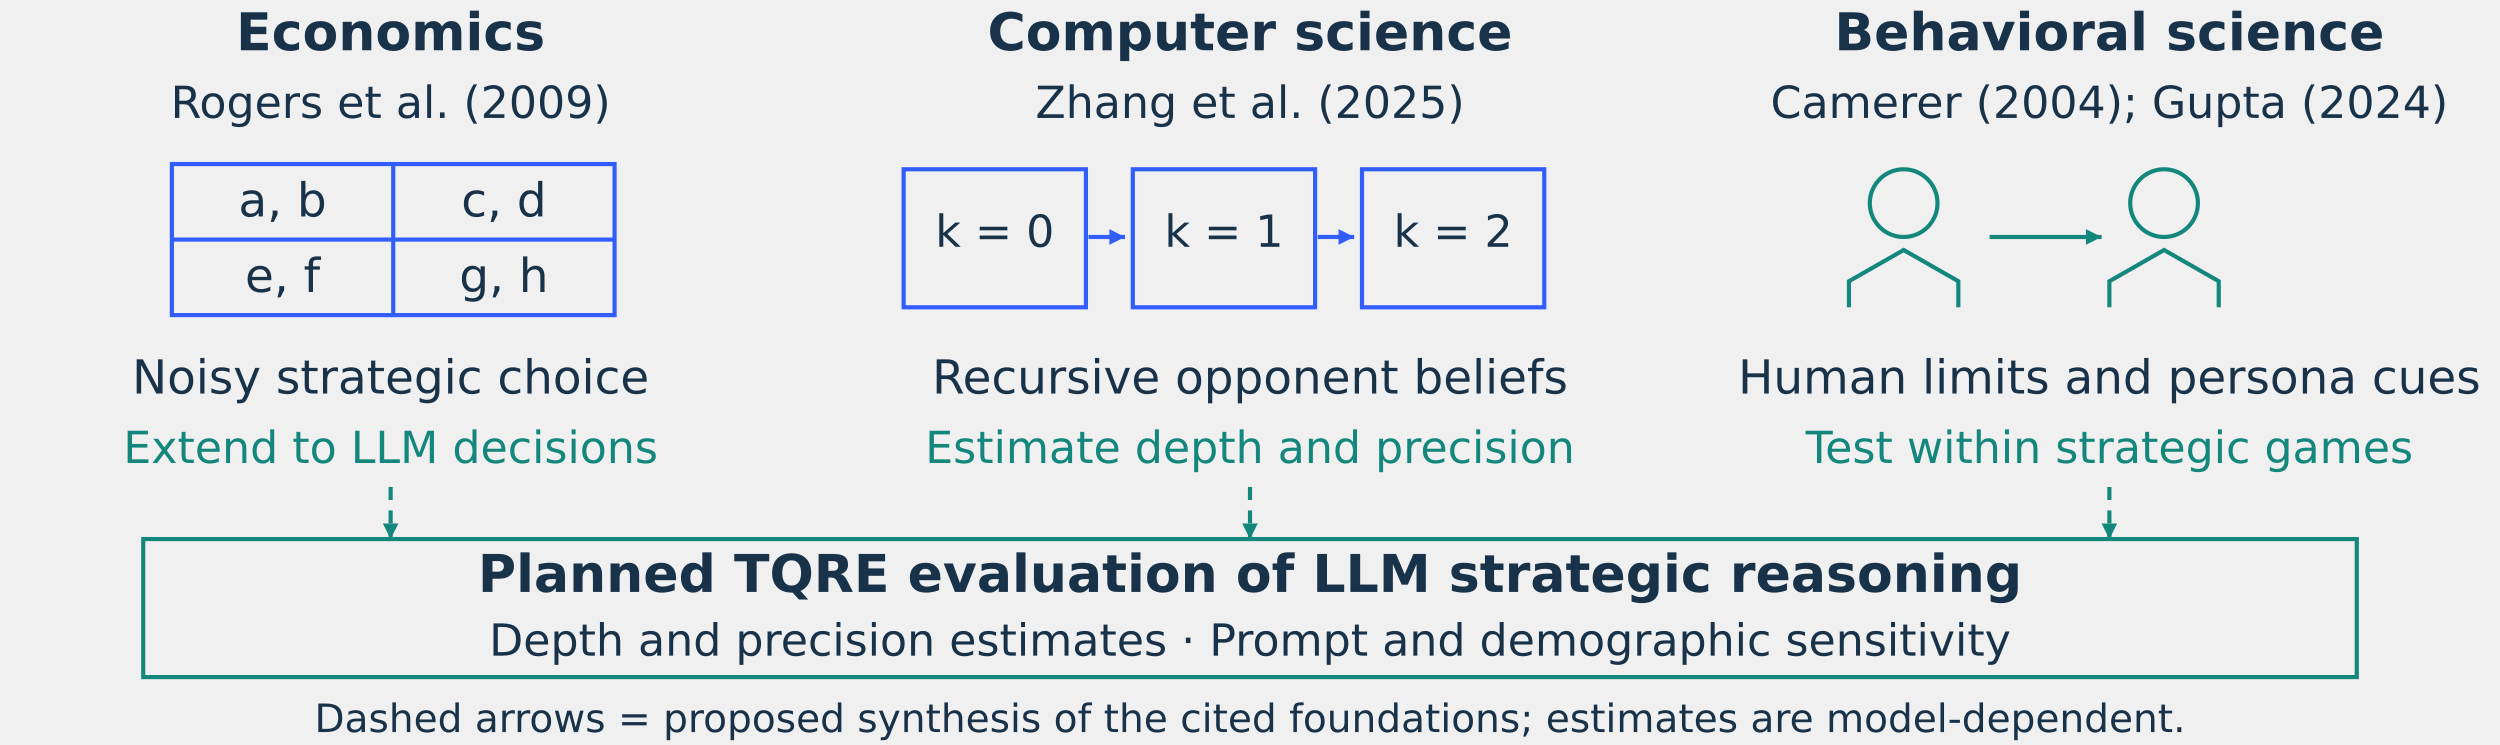
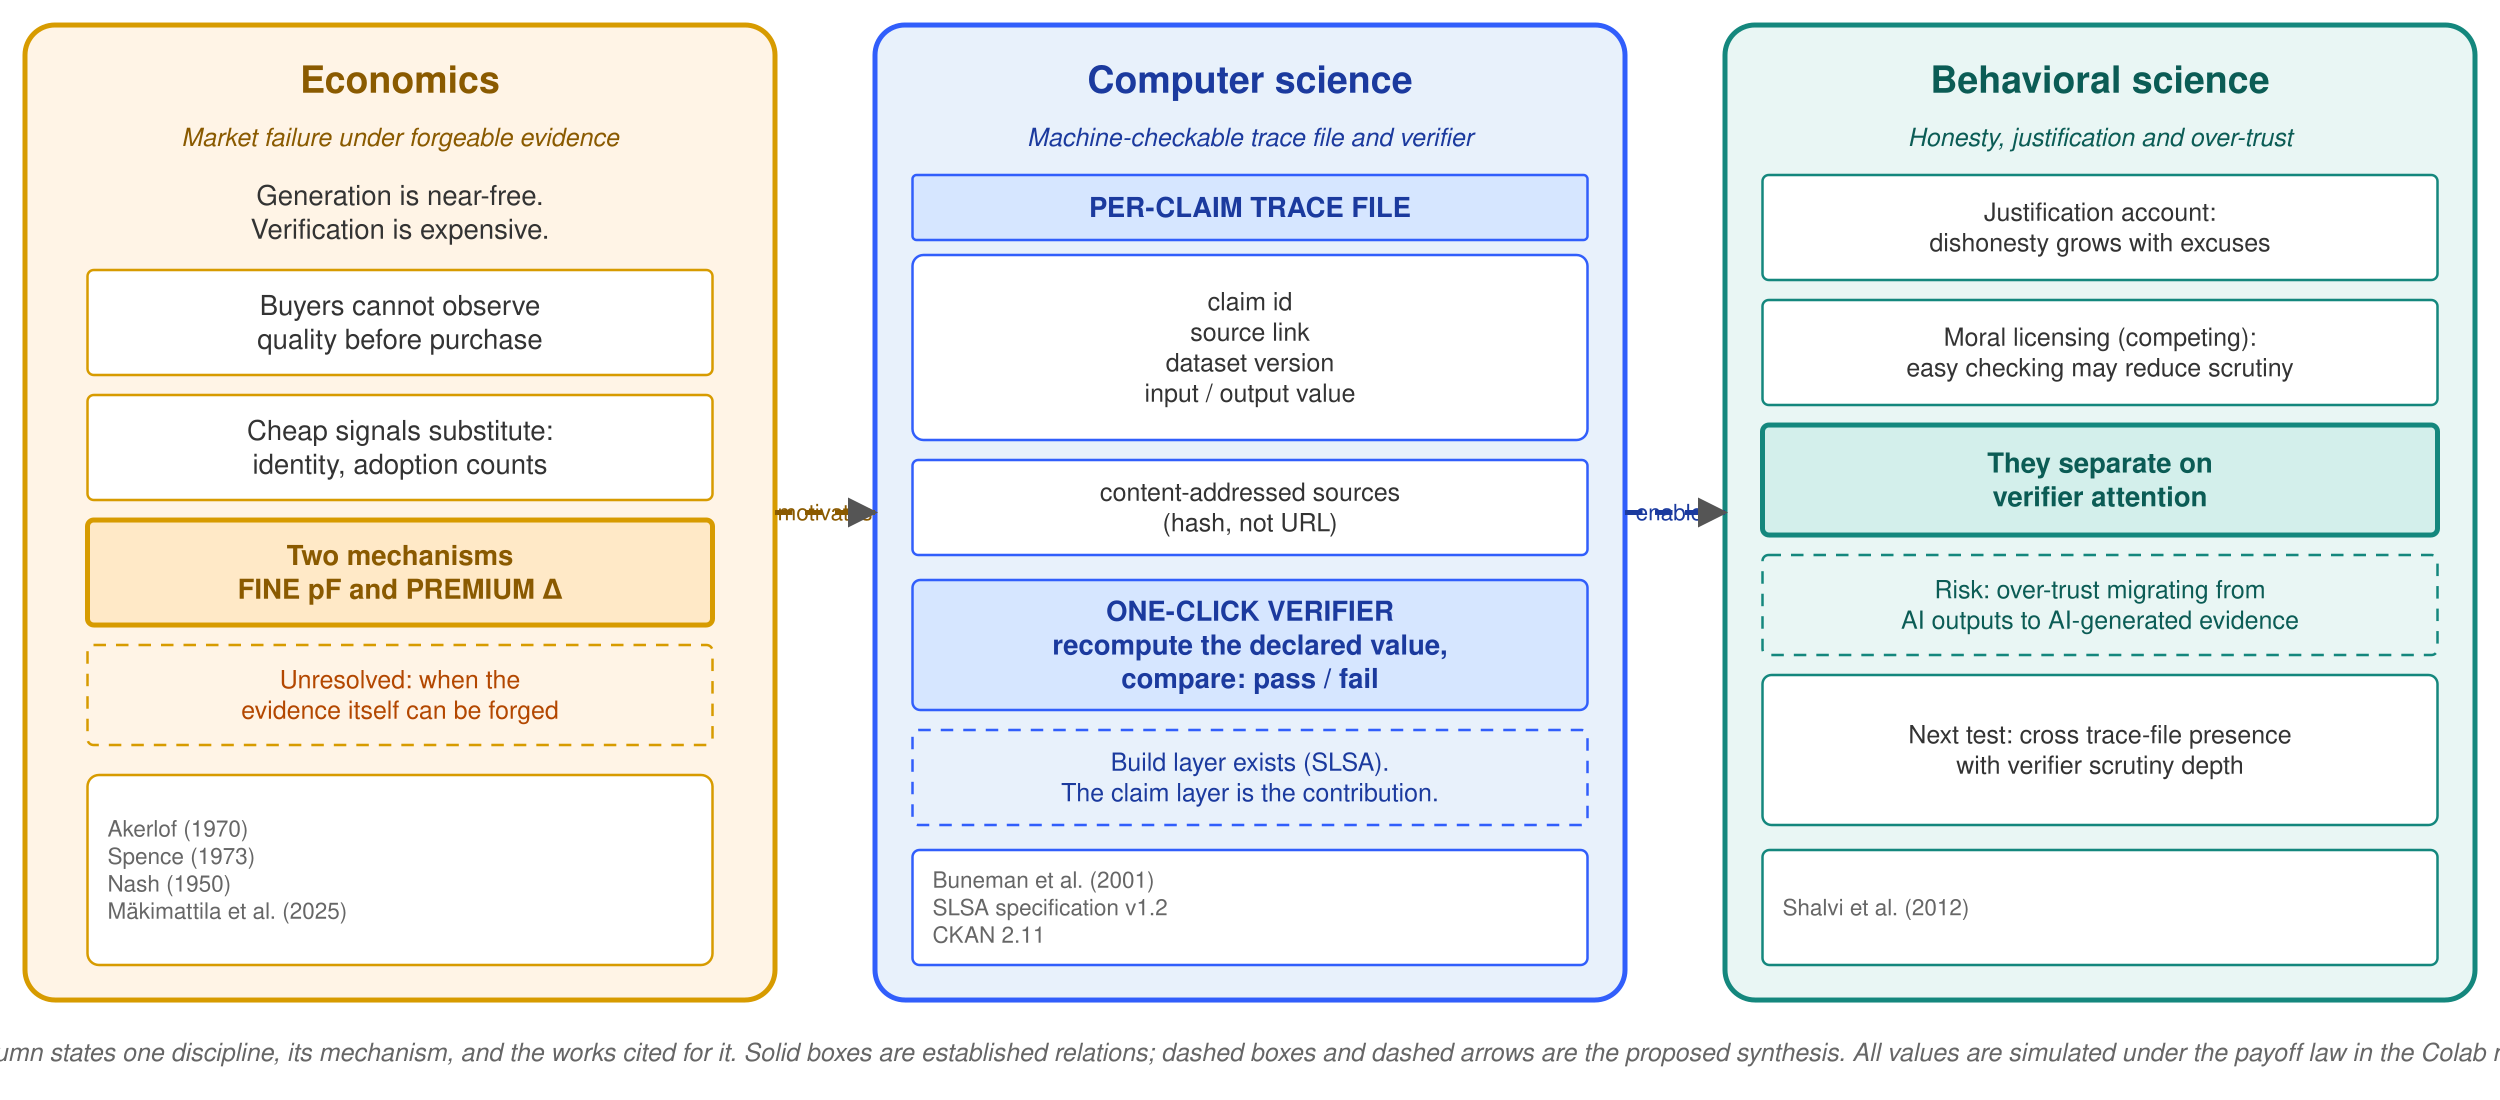
- <svg xmlns="http://www.w3.org/2000/svg" width="506pt" height="150.746pt" viewBox="0 0 960 286">
-   <text id="title0" data-containment="free" x="150.0" y="19.3" font-family="DejaVu Sans" font-size="20.0" font-weight="bold" text-anchor="middle" fill="#18324A">Economics</text>
-   <text id="cite0" data-containment="free" x="150.0" y="45.28" font-family="DejaVu Sans" font-size="17.0" font-weight="normal" text-anchor="middle" fill="#18324A">Rogers et al. (2009)</text>
-   <text id="title330" data-containment="free" x="480.0" y="19.3" font-family="DejaVu Sans" font-size="20.0" font-weight="bold" text-anchor="middle" fill="#18324A">Computer science</text>
-   <text id="cite330" data-containment="free" x="480.0" y="45.28" font-family="DejaVu Sans" font-size="17.0" font-weight="normal" text-anchor="middle" fill="#18324A">Zhang et al. (2025)</text>
-   <text id="title660" data-containment="free" x="810.0" y="19.3" font-family="DejaVu Sans" font-size="20.0" font-weight="bold" text-anchor="middle" fill="#18324A">Behavioral science</text>
-   <text id="cite660" data-containment="free" x="810.0" y="45.28" font-family="DejaVu Sans" font-size="17.0" font-weight="normal" text-anchor="middle" fill="#18324A">Camerer (2004); Gupta (2024)</text>
-   <rect id="matrix" x="66.0" y="63.0" width="170.0" height="58.0" fill="none" stroke="#315EFB" stroke-width="1.6" />
-   <polyline id="matrix-h" points="66.0,92.0 236.0,92.0" fill="none" stroke="#315EFB" stroke-width="1.6" />
-   <polyline id="matrix-v" points="151.0,63.0 151.0,121.0" fill="none" stroke="#315EFB" stroke-width="1.6" />
-   <text id="payoff0" data-containment="free" x="108.5" y="83.12" font-family="DejaVu Sans" font-size="18.0" font-weight="normal" text-anchor="middle" fill="#18324A">a, b</text>
-   <text id="payoff1" data-containment="free" x="193.5" y="83.12" font-family="DejaVu Sans" font-size="18.0" font-weight="normal" text-anchor="middle" fill="#18324A">c, d</text>
-   <text id="payoff2" data-containment="free" x="108.5" y="112.12" font-family="DejaVu Sans" font-size="18.0" font-weight="normal" text-anchor="middle" fill="#18324A">e, f</text>
-   <text id="payoff3" data-containment="free" x="193.5" y="112.12" font-family="DejaVu Sans" font-size="18.0" font-weight="normal" text-anchor="middle" fill="#18324A">g, h</text>
-   <rect id="belief0" x="347.0" y="65.0" width="70.0" height="53.0" fill="none" stroke="#315EFB" stroke-width="1.6" />
-   <text id="belief-label0" data-containment="free" x="382.0" y="94.78" font-family="DejaVu Sans" font-size="17.0" font-weight="normal" text-anchor="middle" fill="#18324A">k = 0</text>
-   <polyline id="recursive0" points="418.0,91.0 432.0,91.0" fill="none" stroke="#315EFB" stroke-width="1.6" />
-   <polygon points="432.0,91.0 426.0,88.0 426.0,94.0" fill="#315EFB" />
-   <rect id="belief1" x="435.0" y="65.0" width="70.0" height="53.0" fill="none" stroke="#315EFB" stroke-width="1.6" />
-   <text id="belief-label1" data-containment="free" x="470.0" y="94.78" font-family="DejaVu Sans" font-size="17.0" font-weight="normal" text-anchor="middle" fill="#18324A">k = 1</text>
-   <polyline id="recursive1" points="506.0,91.0 520.0,91.0" fill="none" stroke="#315EFB" stroke-width="1.6" />
-   <polygon points="520.0,91.0 514.0,88.0 514.0,94.0" fill="#315EFB" />
-   <rect id="belief2" x="523.0" y="65.0" width="70.0" height="53.0" fill="none" stroke="#315EFB" stroke-width="1.6" />
-   <text id="belief-label2" data-containment="free" x="558.0" y="94.78" font-family="DejaVu Sans" font-size="17.0" font-weight="normal" text-anchor="middle" fill="#18324A">k = 2</text>
-   <ellipse id="head718" cx="731.0" cy="78.0" rx="13.0" ry="13.0" fill="none" stroke="#14877D" stroke-width="1.6" />
-   <polyline id="shoulders718" points="710.0,118.0 710.0,108.0 731.0,96.0 752.0,108.0 752.0,118.0" fill="none" stroke="#14877D" stroke-width="1.6" />
-   <ellipse id="head818" cx="831.0" cy="78.0" rx="13.0" ry="13.0" fill="none" stroke="#14877D" stroke-width="1.6" />
-   <polyline id="shoulders818" points="810.0,118.0 810.0,108.0 831.0,96.0 852.0,108.0 852.0,118.0" fill="none" stroke="#14877D" stroke-width="1.6" />
-   <polyline id="context-link" points="764.0,91.0 807.0,91.0" fill="none" stroke="#14877D" stroke-width="1.6" />
-   <polygon points="807.0,91.0 801.0,88.0 801.0,94.0" fill="#14877D" />
-   <text id="mechanism0" data-containment="free" x="150.0" y="151.12" font-family="DejaVu Sans" font-size="18.0" font-weight="normal" text-anchor="middle" fill="#18324A">Noisy strategic choice</text>
-   <text id="advance0" data-containment="free" x="150.0" y="177.78" font-family="DejaVu Sans" font-size="17.0" font-weight="normal" text-anchor="middle" fill="#14877D">Extend to LLM decisions</text>
-   <text id="mechanism330" data-containment="free" x="480.0" y="151.12" font-family="DejaVu Sans" font-size="18.0" font-weight="normal" text-anchor="middle" fill="#18324A">Recursive opponent beliefs</text>
-   <text id="advance330" data-containment="free" x="480.0" y="177.78" font-family="DejaVu Sans" font-size="17.0" font-weight="normal" text-anchor="middle" fill="#14877D">Estimate depth and precision</text>
-   <text id="mechanism660" data-containment="free" x="810.0" y="151.12" font-family="DejaVu Sans" font-size="18.0" font-weight="normal" text-anchor="middle" fill="#18324A">Human limits and persona cues</text>
-   <text id="advance660" data-containment="free" x="810.0" y="177.78" font-family="DejaVu Sans" font-size="17.0" font-weight="normal" text-anchor="middle" fill="#14877D">Test within strategic games</text>
-   <polyline id="synthesis0" points="150.0,187.0 150.0,207.0" fill="none" stroke="#14877D" stroke-width="1.6" stroke-dasharray="5 4" />
-   <polygon points="150.0,207.0 153.0,201.0 147.0,201.0" fill="#14877D" />
-   <polyline id="synthesis1" points="480.0,187.0 480.0,207.0" fill="none" stroke="#14877D" stroke-width="1.6" stroke-dasharray="5 4" />
-   <polygon points="480.0,207.0 483.0,201.0 477.0,201.0" fill="#14877D" />
-   <polyline id="synthesis2" points="810.0,187.0 810.0,207.0" fill="none" stroke="#14877D" stroke-width="1.6" stroke-dasharray="5 4" />
-   <polygon points="810.0,207.0 813.0,201.0 807.0,201.0" fill="#14877D" />
-   <rect id="evaluation" x="55.0" y="207.0" width="850.0" height="53.0" fill="none" stroke="#14877D" stroke-width="1.6" />
-   <text id="evaluation-title" data-containment="free" x="480.0" y="227.3" font-family="DejaVu Sans" font-size="20.0" font-weight="bold" text-anchor="middle" fill="#18324A">Planned TQRE evaluation of LLM strategic reasoning</text>
-   <text id="evaluation-output" data-containment="free" x="480.0" y="251.78" font-family="DejaVu Sans" font-size="17.0" font-weight="normal" text-anchor="middle" fill="#18324A">Depth and precision estimates · Prompt and demographic sensitivity</text>
-   <text id="legend" data-containment="free" x="480.0" y="281.1" font-family="DejaVu Sans" font-size="15.0" font-weight="normal" text-anchor="middle" fill="#18324A">Dashed arrows = proposed synthesis of the cited foundations; estimates are model-dependent.</text>
+ <svg xmlns="http://www.w3.org/2000/svg" width="1000.0" height="440.0" viewBox="0 0 1000.0 440.0" font-family="Helvetica, Arial, sans-serif">
+   <rect x="0" y="0" width="1000.0" height="440.0" fill="#FFFFFF" />
+   <defs>
+     <marker id="arrow" viewBox="0 0 10 10" refX="9" refY="5" markerWidth="6" markerHeight="6" orient="auto-start-reverse">
+       <path d="M 0 0 L 10 5 L 0 10 z" fill="#555555" />
+     </marker>
+   </defs>
+   <rect x="10.0" y="10.0" width="300.0" height="390.0" rx="12.0" ry="12.0" fill="#FFF4E6" stroke="#D79B00" stroke-width="2.0" />
+   <text x="160.0" y="37.1" font-size="15.0" fill="#8A5A00" font-weight="700" text-anchor="middle">Economics</text>
+   <text x="160.0" y="58.4" font-size="10.0" fill="#8A5A00" font-weight="400" font-style="italic" text-anchor="middle">Market failure under forgeable evidence</text>
+   <text x="160.0" y="82.0" font-size="11.0" fill="#333333" font-weight="400" text-anchor="middle">Generation is near-free.</text>
+   <text x="160.0" y="95.5" font-size="11.0" fill="#333333" font-weight="400" text-anchor="middle">Verification is expensive.</text>
+   <rect x="35.0" y="108.0" width="250.0" height="42.0" rx="2.5" ry="2.5" fill="#FFFFFF" stroke="#D79B00" stroke-width="1.0" />
+   <text x="160.0" y="126.0" font-size="11.0" fill="#333333" font-weight="400" text-anchor="middle">Buyers cannot observe</text>
+   <text x="160.0" y="139.5" font-size="11.0" fill="#333333" font-weight="400" text-anchor="middle">quality before purchase</text>
+   <rect x="35.0" y="158.0" width="250.0" height="42.0" rx="2.5" ry="2.5" fill="#FFFFFF" stroke="#D79B00" stroke-width="1.0" />
+   <text x="160.0" y="176.0" font-size="11.0" fill="#333333" font-weight="400" text-anchor="middle">Cheap signals substitute:</text>
+   <text x="160.0" y="189.5" font-size="11.0" fill="#333333" font-weight="400" text-anchor="middle">identity, adoption counts</text>
+   <rect x="35.0" y="208.0" width="250.0" height="42.0" rx="2.5" ry="2.5" fill="#FFE9C7" stroke="#D79B00" stroke-width="2.0" />
+   <text x="160.0" y="226.0" font-size="11.0" fill="#8A5A00" font-weight="700" text-anchor="middle">Two mechanisms</text>
+   <text x="160.0" y="239.5" font-size="11.0" fill="#8A5A00" font-weight="700" text-anchor="middle">FINE  pF   and   PREMIUM  Δ</text>
+   <rect x="35.0" y="258.0" width="250.0" height="40.0" rx="2.4" ry="2.4" fill="#FFF4E6" stroke="#D79B00" stroke-width="1.0" stroke-dasharray="5,4" />
+   <text x="160.0" y="275.3" font-size="10.0" fill="#B34700" font-weight="400" text-anchor="middle">Unresolved: when the</text>
+   <text x="160.0" y="287.5" font-size="10.0" fill="#B34700" font-weight="400" text-anchor="middle">evidence itself can be forged</text>
+   <rect x="35.0" y="310.0" width="250.0" height="76.0" rx="4.6" ry="4.6" fill="#FFFFFF" stroke="#D79B00" stroke-width="1.0" />
+   <text x="43.0" y="334.6" font-size="9.0" fill="#666666" font-weight="400" text-anchor="start">Akerlof (1970)</text>
+   <text x="43.0" y="345.6" font-size="9.0" fill="#666666" font-weight="400" text-anchor="start">Spence (1973)</text>
+   <text x="43.0" y="356.6" font-size="9.0" fill="#666666" font-weight="400" text-anchor="start">Nash (1950)</text>
+   <text x="43.0" y="367.5" font-size="9.0" fill="#666666" font-weight="400" text-anchor="start">Mäkimattila et al. (2025)</text>
+   <rect x="350.0" y="10.0" width="300.0" height="390.0" rx="12.0" ry="12.0" fill="#E8F1FB" stroke="#315EFB" stroke-width="2.0" />
+   <text x="500.0" y="37.1" font-size="15.0" fill="#1B3A9E" font-weight="700" text-anchor="middle">Computer science</text>
+   <text x="500.0" y="58.4" font-size="10.0" fill="#1B3A9E" font-weight="400" font-style="italic" text-anchor="middle">Machine-checkable trace file and verifier</text>
+   <rect x="365.0" y="70.0" width="270.0" height="26.0" rx="1.6" ry="1.6" fill="#D6E6FF" stroke="#315EFB" stroke-width="1.0" />
+   <text x="500.0" y="86.8" font-size="11.0" fill="#1B3A9E" font-weight="700" text-anchor="middle">PER-CLAIM TRACE FILE</text>
+   <rect x="365.0" y="102.0" width="270.0" height="74.0" rx="4.4" ry="4.4" fill="#FFFFFF" stroke="#315EFB" stroke-width="1.0" />
+   <text x="500.0" y="124.1" font-size="10.0" fill="#333333" font-weight="400" text-anchor="middle">claim id</text>
+   <text x="500.0" y="136.3" font-size="10.0" fill="#333333" font-weight="400" text-anchor="middle">source link</text>
+   <text x="500.0" y="148.5" font-size="10.0" fill="#333333" font-weight="400" text-anchor="middle">dataset version</text>
+   <text x="500.0" y="160.7" font-size="10.0" fill="#333333" font-weight="400" text-anchor="middle">input / output value</text>
+   <rect x="365.0" y="184.0" width="270.0" height="38.0" rx="2.3" ry="2.3" fill="#FFFFFF" stroke="#315EFB" stroke-width="1.0" />
+   <text x="500.0" y="200.3" font-size="10.0" fill="#333333" font-weight="400" text-anchor="middle">content-addressed sources</text>
+   <text x="500.0" y="212.5" font-size="10.0" fill="#333333" font-weight="400" text-anchor="middle">(hash, not URL)</text>
+   <rect x="365.0" y="232.0" width="270.0" height="52.0" rx="3.1" ry="3.1" fill="#D6E6FF" stroke="#315EFB" stroke-width="1.0" />
+   <text x="500.0" y="248.3" font-size="11.0" fill="#1B3A9E" font-weight="700" text-anchor="middle">ONE-CLICK VERIFIER</text>
+   <text x="500.0" y="261.8" font-size="11.0" fill="#1B3A9E" font-weight="700" text-anchor="middle">recompute the declared value,</text>
+   <text x="500.0" y="275.2" font-size="11.0" fill="#1B3A9E" font-weight="700" text-anchor="middle">compare:  pass / fail</text>
+   <rect x="365.0" y="292.0" width="270.0" height="38.0" rx="2.3" ry="2.3" fill="#E8F1FB" stroke="#315EFB" stroke-width="1.0" stroke-dasharray="5,4" />
+   <text x="500.0" y="308.3" font-size="10.0" fill="#1B3A9E" font-weight="400" text-anchor="middle">Build layer exists (SLSA).</text>
+   <text x="500.0" y="320.5" font-size="10.0" fill="#1B3A9E" font-weight="400" text-anchor="middle">The claim layer is the contribution.</text>
+   <rect x="365.0" y="340.0" width="270.0" height="46.0" rx="2.8" ry="2.8" fill="#FFFFFF" stroke="#315EFB" stroke-width="1.0" />
+   <text x="373.0" y="355.1" font-size="9.0" fill="#666666" font-weight="400" text-anchor="start">Buneman et al. (2001)</text>
+   <text x="373.0" y="366.1" font-size="9.0" fill="#666666" font-weight="400" text-anchor="start">SLSA specification v1.2</text>
+   <text x="373.0" y="377.1" font-size="9.0" fill="#666666" font-weight="400" text-anchor="start">CKAN 2.11</text>
+   <rect x="690.0" y="10.0" width="300.0" height="390.0" rx="12.0" ry="12.0" fill="#E9F6F4" stroke="#14877D" stroke-width="2.0" />
+   <text x="840.0" y="37.1" font-size="15.0" fill="#0B5C55" font-weight="700" text-anchor="middle">Behavioral science</text>
+   <text x="840.0" y="58.4" font-size="10.0" fill="#0B5C55" font-weight="400" font-style="italic" text-anchor="middle">Honesty, justification and over-trust</text>
+   <rect x="705.0" y="70.0" width="270.0" height="42.0" rx="2.5" ry="2.5" fill="#FFFFFF" stroke="#14877D" stroke-width="1.0" />
+   <text x="840.0" y="88.3" font-size="10.0" fill="#333333" font-weight="400" text-anchor="middle">Justification account:</text>
+   <text x="840.0" y="100.5" font-size="10.0" fill="#333333" font-weight="400" text-anchor="middle">dishonesty grows with excuses</text>
+   <rect x="705.0" y="120.0" width="270.0" height="42.0" rx="2.5" ry="2.5" fill="#FFFFFF" stroke="#14877D" stroke-width="1.0" />
+   <text x="840.0" y="138.3" font-size="10.0" fill="#333333" font-weight="400" text-anchor="middle">Moral licensing (competing):</text>
+   <text x="840.0" y="150.5" font-size="10.0" fill="#333333" font-weight="400" text-anchor="middle">easy checking may reduce scrutiny</text>
+   <rect x="705.0" y="170.0" width="270.0" height="44.0" rx="2.6" ry="2.6" fill="#D3EFEB" stroke="#14877D" stroke-width="2.0" />
+   <text x="840.0" y="189.0" font-size="11.0" fill="#0B5C55" font-weight="700" text-anchor="middle">They separate on</text>
+   <text x="840.0" y="202.5" font-size="11.0" fill="#0B5C55" font-weight="700" text-anchor="middle">verifier attention</text>
+   <rect x="705.0" y="222.0" width="270.0" height="40.0" rx="2.4" ry="2.4" fill="#E9F6F4" stroke="#14877D" stroke-width="1.0" stroke-dasharray="5,4" />
+   <text x="840.0" y="239.3" font-size="10.0" fill="#0B5C55" font-weight="400" text-anchor="middle">Risk: over-trust migrating from</text>
+   <text x="840.0" y="251.5" font-size="10.0" fill="#0B5C55" font-weight="400" text-anchor="middle">AI outputs to AI-generated evidence</text>
+   <rect x="705.0" y="270.0" width="270.0" height="60.0" rx="3.6" ry="3.6" fill="#FFFFFF" stroke="#14877D" stroke-width="1.0" />
+   <text x="840.0" y="297.3" font-size="10.0" fill="#333333" font-weight="400" text-anchor="middle">Next test: cross trace-file presence</text>
+   <text x="840.0" y="309.5" font-size="10.0" fill="#333333" font-weight="400" text-anchor="middle">with verifier scrutiny depth</text>
+   <rect x="705.0" y="340.0" width="270.0" height="46.0" rx="2.8" ry="2.8" fill="#FFFFFF" stroke="#14877D" stroke-width="1.0" />
+   <text x="713.0" y="366.1" font-size="9.0" fill="#666666" font-weight="400" text-anchor="start">Shalvi et al. (2012)</text>
+   <text x="330.0" y="208.1" font-size="9.0" fill="#8A5A00" font-weight="400" text-anchor="middle">motivates</text>
+   <text x="670.0" y="208.1" font-size="9.0" fill="#1B3A9E" font-weight="400" text-anchor="middle">enables</text>
+   <text x="500.0" y="424.4" font-size="10.0" fill="#666666" font-weight="400" font-style="italic" text-anchor="middle">Each column states one discipline, its mechanism, and the works cited for it. Solid boxes are established relations; dashed boxes and dashed arrows are the proposed synthesis. All values are simulated under the payoff law in the Colab notebook.</text>
+   <line x1="310.0" y1="205.0" x2="350.0" y2="205.0" stroke="#8A5A00" stroke-width="2.0" stroke-dasharray="7,5" marker-end="url(#arrow)" />
+   <line x1="650.0" y1="205.0" x2="690.0" y2="205.0" stroke="#1B3A9E" stroke-width="2.0" stroke-dasharray="7,5" marker-end="url(#arrow)" />
</svg>
